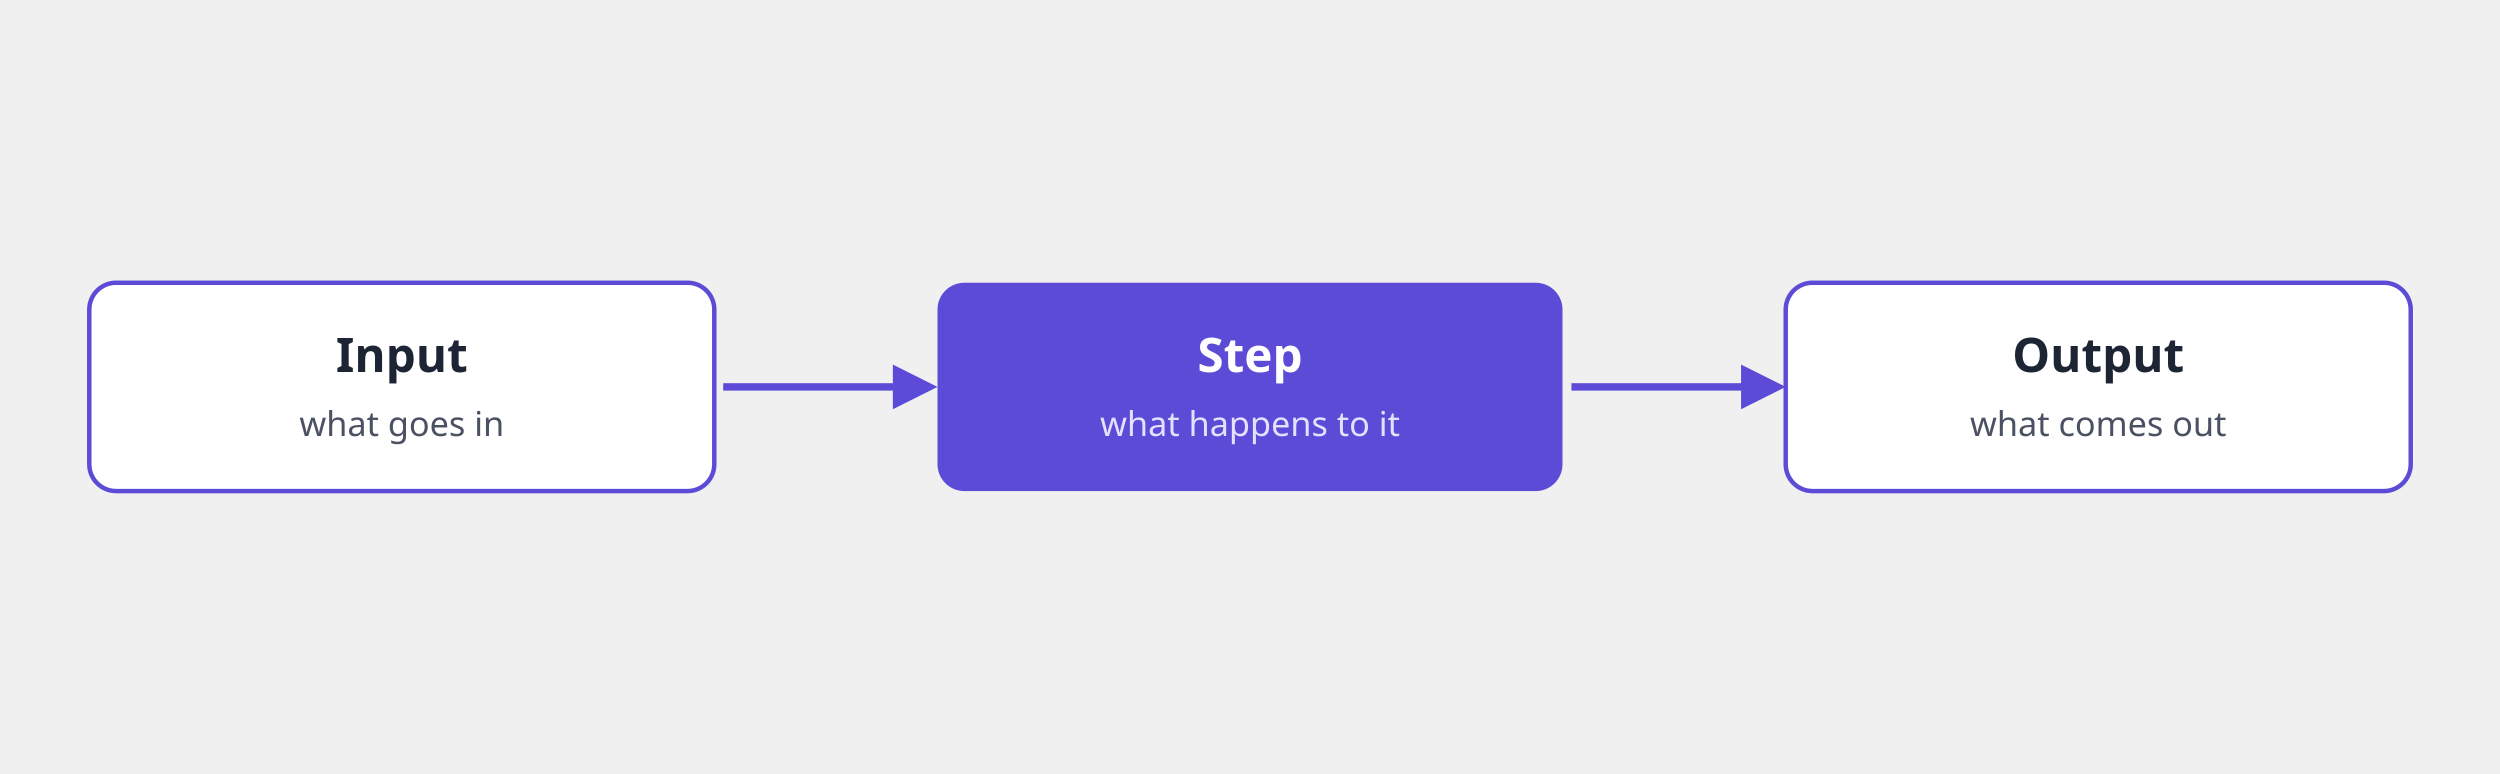
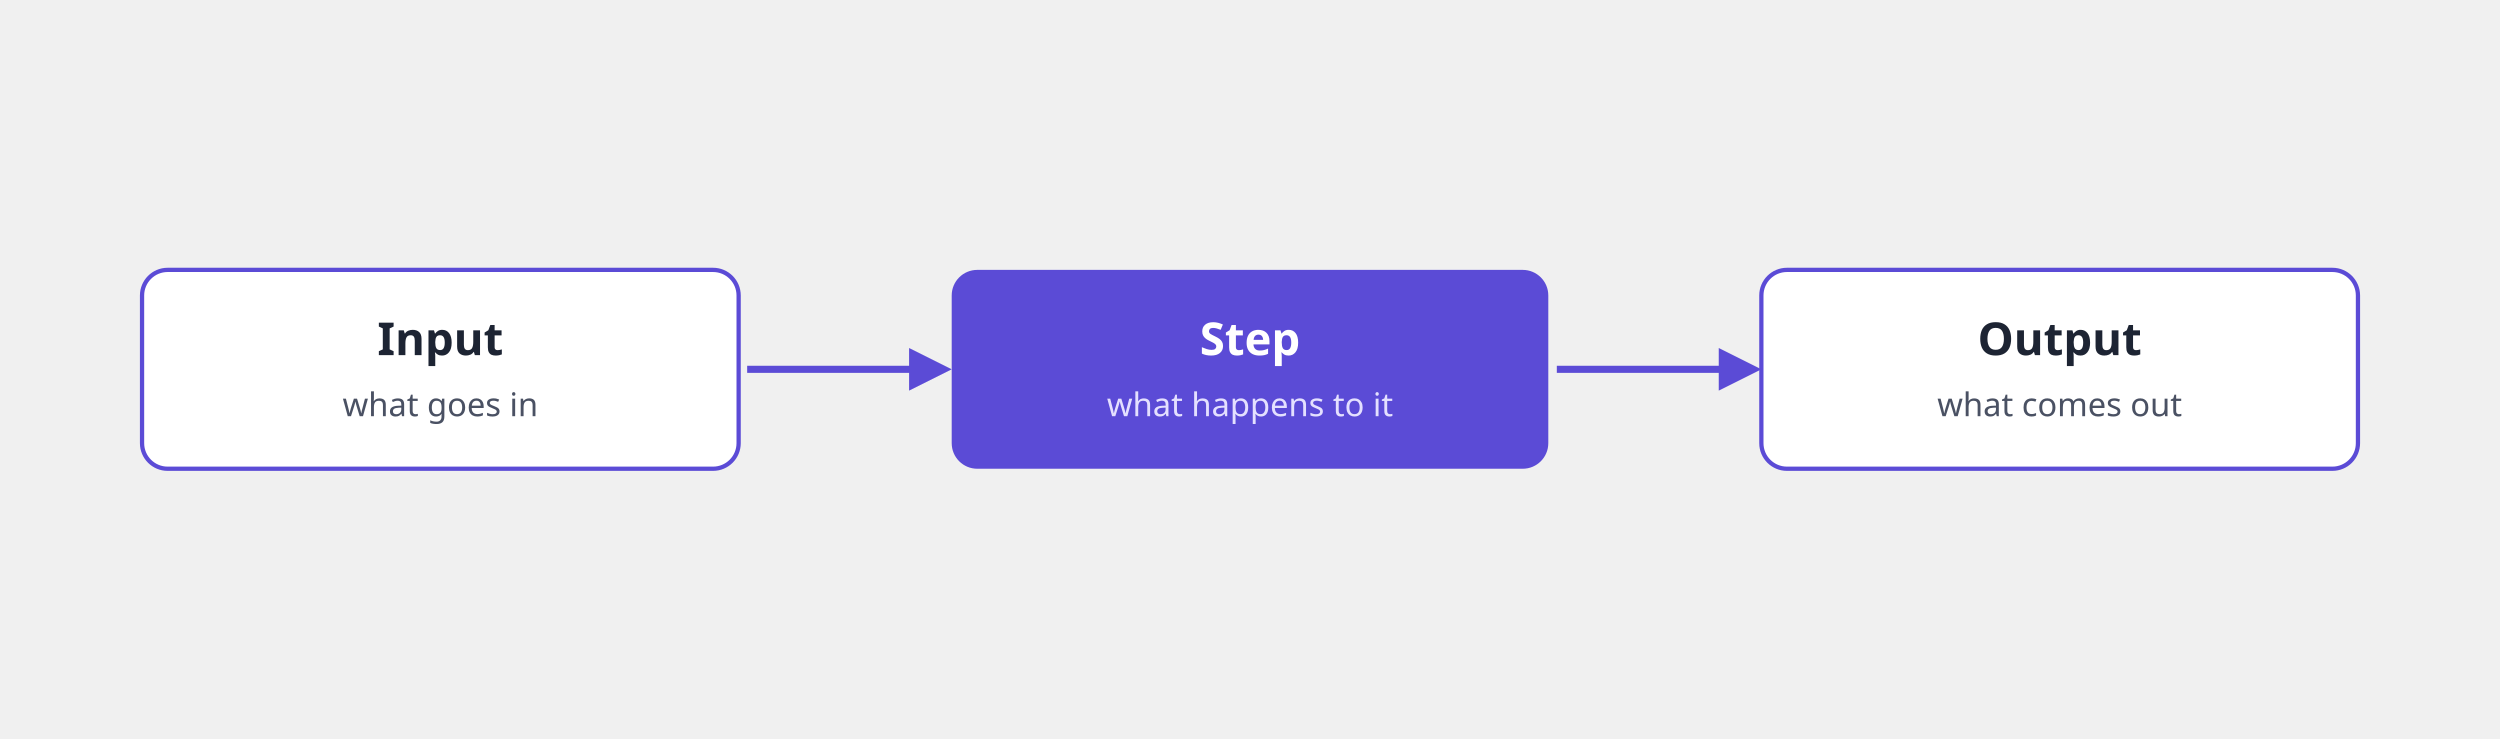
- <svg xmlns="http://www.w3.org/2000/svg" viewBox="0 0 1680 520" font-family="Noto Sans, sans-serif">
+ <svg xmlns="http://www.w3.org/2000/svg" viewBox="-40 0 1760 520" font-family="Noto Sans, sans-serif">
  <defs>
    <marker id="a" viewBox="0 0 10 10" refX="8" refY="5" markerWidth="6" markerHeight="6" orient="auto">
      <path d="M0,0 L10,5 L0,10 z" fill="#5b4bd6" />
    </marker>
  </defs>
  <g text-anchor="middle">
    <rect x="60" y="190" width="420" height="140" rx="18" fill="#fff" stroke="#5b4bd6" stroke-width="3" />
    <text x="270" y="250" font-size="32" font-weight="800" fill="#1d2433">Input</text>
    <text x="270" y="293" font-size="23" fill="#4a5163">what goes in</text>
    <rect x="630" y="190" width="420" height="140" rx="18" fill="#5b4bd6" />
    <text x="840" y="250" font-size="32" font-weight="800" fill="#fff">Step</text>
    <text x="840" y="293" font-size="23" fill="#e4e0ff">what happens to it</text>
    <rect x="1200" y="190" width="420" height="140" rx="18" fill="#fff" stroke="#5b4bd6" stroke-width="3" />
    <text x="1410" y="250" font-size="32" font-weight="800" fill="#1d2433">Output</text>
    <text x="1410" y="293" font-size="23" fill="#4a5163">what comes out</text>
  </g>
  <g fill="none" stroke="#5b4bd6" stroke-width="5">
    <path d="M486 260 L624 260" marker-end="url(#a)" />
    <path d="M1056 260 L1194 260" marker-end="url(#a)" />
  </g>
</svg>
